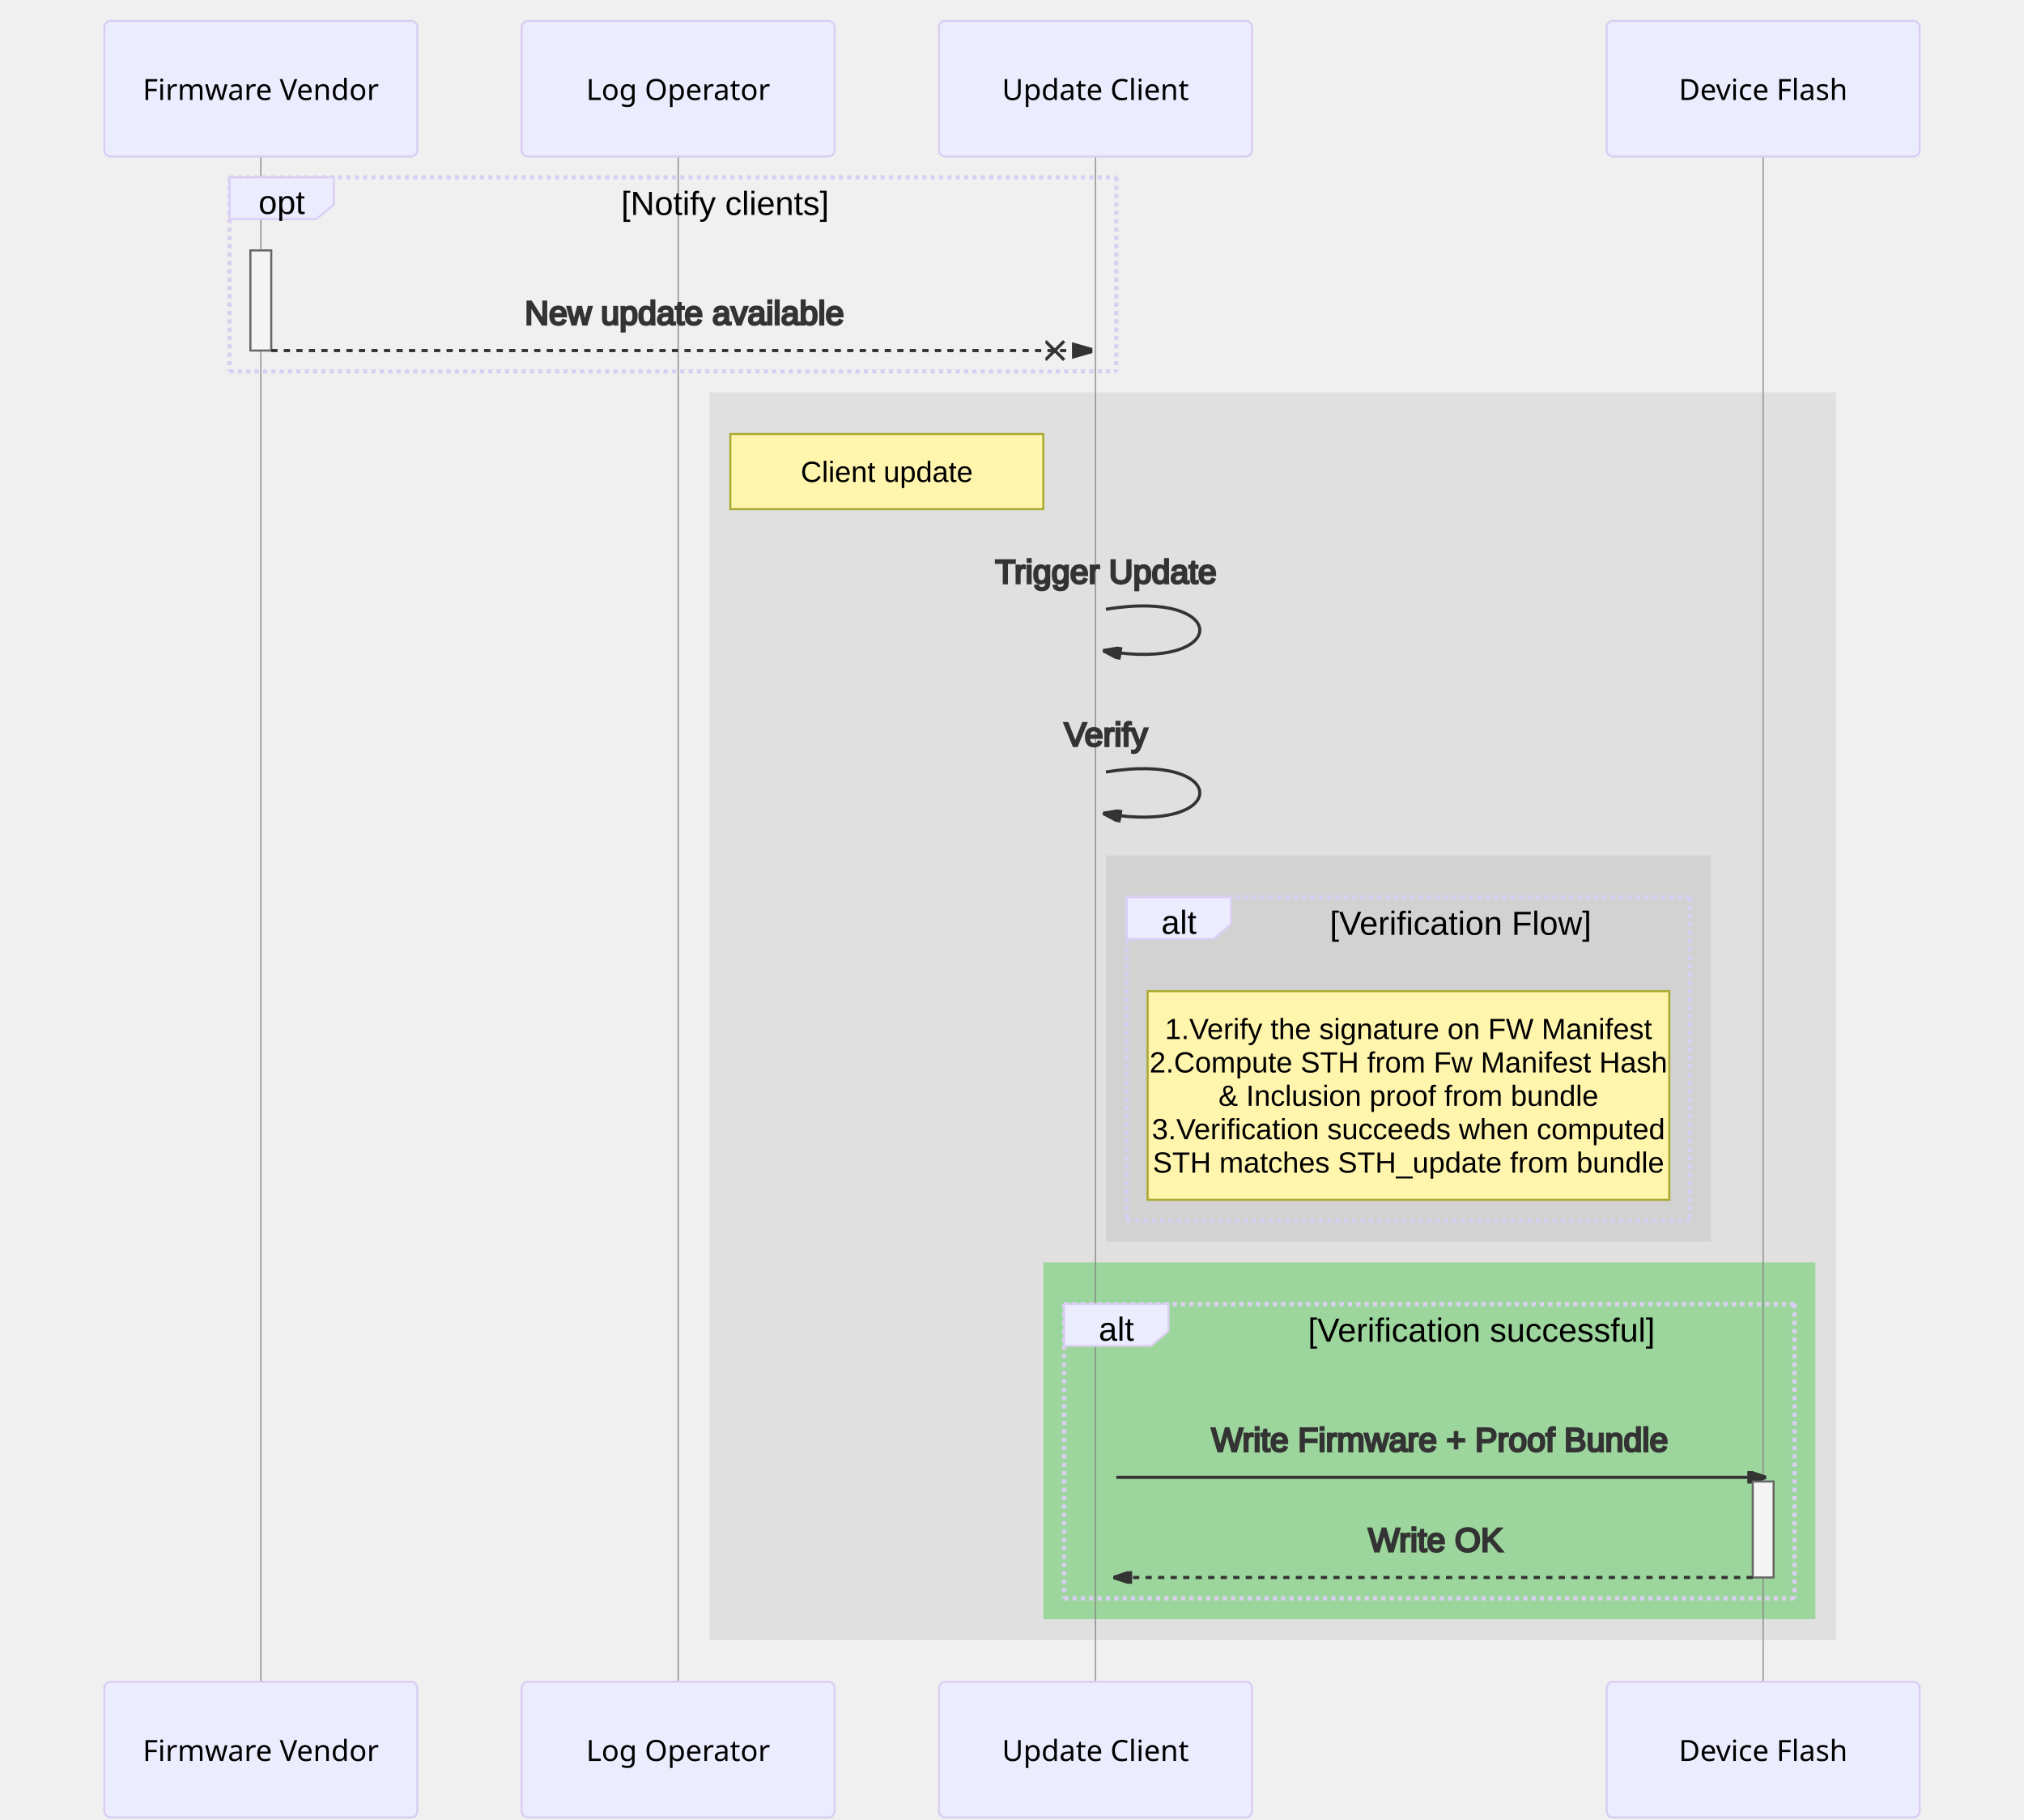
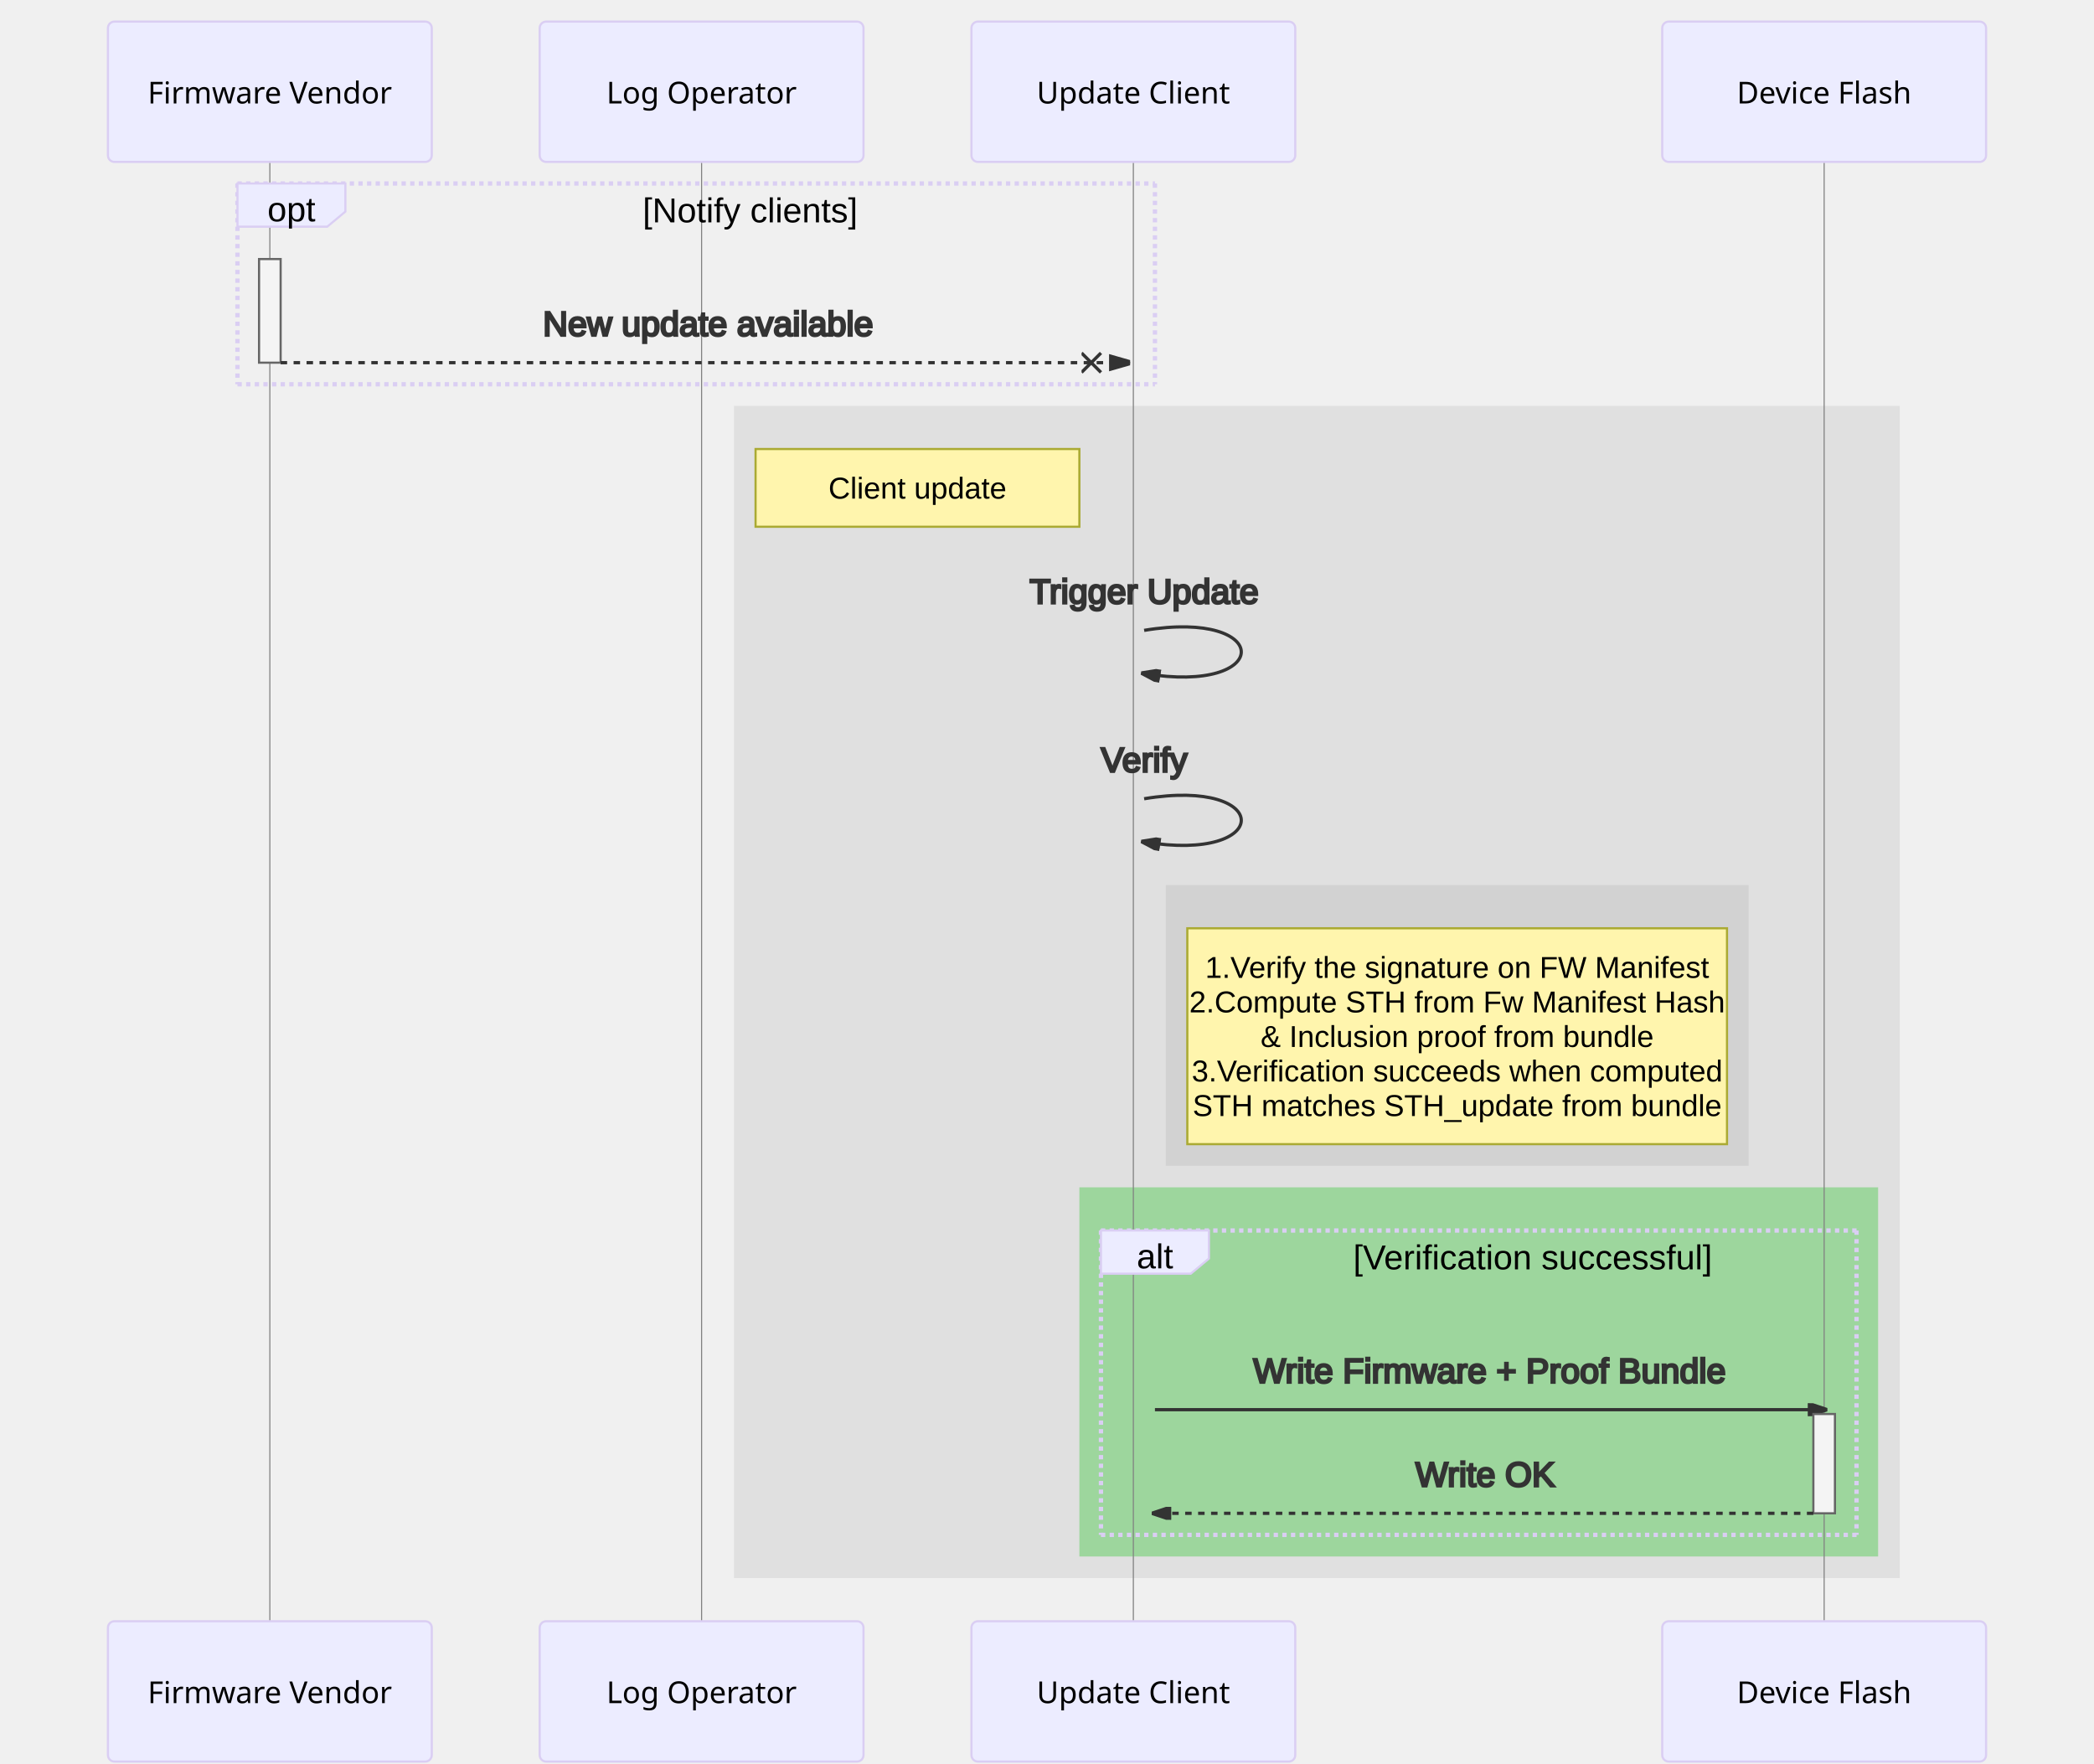
- <svg xmlns="http://www.w3.org/2000/svg" id="mermaid-1607087718674" width="100%" height="872" style="max-width: 970px;" viewBox="-50 -10 970 872">
-   <rect x="290" y="178" fill="rgba(80,80,80,0.1)" width="540" height="598" class="rect" />
-   <rect x="450" y="595" fill="rgba(0,192,0,0.3)" width="370" height="171" class="rect" />
-   <rect x="480" y="400" fill="rgba(80,80,80,0.1)" width="290" height="185" class="rect" />
-   <style>#mermaid-1607087718674{font-family:"trebuchet ms",verdana,arial;font-size:16px;fill:#333;}#mermaid-1607087718674 .error-icon{fill:#552222;}#mermaid-1607087718674 .error-text{fill:#552222;stroke:#552222;}#mermaid-1607087718674 .edge-thickness-normal{stroke-width:2px;}#mermaid-1607087718674 .edge-thickness-thick{stroke-width:3.5px;}#mermaid-1607087718674 .edge-pattern-solid{stroke-dasharray:0;}#mermaid-1607087718674 .edge-pattern-dashed{stroke-dasharray:3;}#mermaid-1607087718674 .edge-pattern-dotted{stroke-dasharray:2;}#mermaid-1607087718674 .marker{fill:#333333;}#mermaid-1607087718674 .marker.cross{stroke:#333333;}#mermaid-1607087718674 svg{font-family:"trebuchet ms",verdana,arial;font-size:16px;}#mermaid-1607087718674 .actor{stroke:hsl(259.626,59.777%,87.902%);fill:#ECECFF;}#mermaid-1607087718674 text.actor &gt; tspan{fill:black;stroke:none;}#mermaid-1607087718674 .actor-line{stroke:grey;}#mermaid-1607087718674 .messageLine0{stroke-width:1.5;stroke-dasharray:none;stroke:#333;}#mermaid-1607087718674 .messageLine1{stroke-width:1.5;stroke-dasharray:2,2;stroke:#333;}#mermaid-1607087718674 #arrowhead path{fill:#333;stroke:#333;}#mermaid-1607087718674 .sequenceNumber{fill:white;}#mermaid-1607087718674 #sequencenumber{fill:#333;}#mermaid-1607087718674 #crosshead path{fill:#333;stroke:#333;}#mermaid-1607087718674 .messageText{fill:#333;stroke:#333;}#mermaid-1607087718674 .labelBox{stroke:hsl(259.626,59.777%,87.902%);fill:#ECECFF;}#mermaid-1607087718674 .labelText,#mermaid-1607087718674 .labelText &gt; tspan{fill:black;stroke:none;}#mermaid-1607087718674 .loopText,#mermaid-1607087718674 .loopText &gt; tspan{fill:black;stroke:none;}#mermaid-1607087718674 .loopLine{stroke-width:2px;stroke-dasharray:2,2;stroke:hsl(259.626,59.777%,87.902%);fill:hsl(259.626,59.777%,87.902%);}#mermaid-1607087718674 .note{stroke:#aaaa33;fill:#fff5ad;}#mermaid-1607087718674 .noteText,#mermaid-1607087718674 .noteText &gt; tspan{fill:black;stroke:none;}#mermaid-1607087718674 .activation0{fill:#f4f4f4;stroke:#666;}#mermaid-1607087718674 .activation1{fill:#f4f4f4;stroke:#666;}#mermaid-1607087718674 .activation2{fill:#f4f4f4;stroke:#666;}#mermaid-1607087718674:root{--mermaid-font-family:"trebuchet ms",verdana,arial;}#mermaid-1607087718674 sequence{fill:apa;}</style>
+ <svg xmlns="http://www.w3.org/2000/svg" id="mermaid-1607280101401" width="100%" height="817" style="max-width: 970px;" viewBox="-50 -10 970 817">
+   <rect x="290" y="178" fill="rgba(80,80,80,0.1)" width="540" height="543" class="rect" />
+   <rect x="450" y="540" fill="rgba(0,192,0,0.3)" width="370" height="171" class="rect" />
+   <rect x="490" y="400" fill="rgba(80,80,80,0.1)" width="270" height="130" class="rect" />
+   <style>#mermaid-1607280101401{font-family:"trebuchet ms",verdana,arial,sans-serif;font-size:16px;fill:#333;}#mermaid-1607280101401 .error-icon{fill:#552222;}#mermaid-1607280101401 .error-text{fill:#552222;stroke:#552222;}#mermaid-1607280101401 .edge-thickness-normal{stroke-width:2px;}#mermaid-1607280101401 .edge-thickness-thick{stroke-width:3.5px;}#mermaid-1607280101401 .edge-pattern-solid{stroke-dasharray:0;}#mermaid-1607280101401 .edge-pattern-dashed{stroke-dasharray:3;}#mermaid-1607280101401 .edge-pattern-dotted{stroke-dasharray:2;}#mermaid-1607280101401 .marker{fill:#333333;}#mermaid-1607280101401 .marker.cross{stroke:#333333;}#mermaid-1607280101401 svg{font-family:"trebuchet ms",verdana,arial,sans-serif;font-size:16px;}#mermaid-1607280101401 .actor{stroke:hsl(259.626,59.777%,87.902%);fill:#ECECFF;}#mermaid-1607280101401 text.actor &gt; tspan{fill:black;stroke:none;}#mermaid-1607280101401 .actor-line{stroke:grey;}#mermaid-1607280101401 .messageLine0{stroke-width:1.5;stroke-dasharray:none;stroke:#333;}#mermaid-1607280101401 .messageLine1{stroke-width:1.5;stroke-dasharray:2,2;stroke:#333;}#mermaid-1607280101401 #arrowhead path{fill:#333;stroke:#333;}#mermaid-1607280101401 .sequenceNumber{fill:white;}#mermaid-1607280101401 #sequencenumber{fill:#333;}#mermaid-1607280101401 #crosshead path{fill:#333;stroke:#333;}#mermaid-1607280101401 .messageText{fill:#333;stroke:#333;}#mermaid-1607280101401 .labelBox{stroke:hsl(259.626,59.777%,87.902%);fill:#ECECFF;}#mermaid-1607280101401 .labelText,#mermaid-1607280101401 .labelText &gt; tspan{fill:black;stroke:none;}#mermaid-1607280101401 .loopText,#mermaid-1607280101401 .loopText &gt; tspan{fill:black;stroke:none;}#mermaid-1607280101401 .loopLine{stroke-width:2px;stroke-dasharray:2,2;stroke:hsl(259.626,59.777%,87.902%);fill:hsl(259.626,59.777%,87.902%);}#mermaid-1607280101401 .note{stroke:#aaaa33;fill:#fff5ad;}#mermaid-1607280101401 .noteText,#mermaid-1607280101401 .noteText &gt; tspan{fill:black;stroke:none;}#mermaid-1607280101401 .activation0{fill:#f4f4f4;stroke:#666;}#mermaid-1607280101401 .activation1{fill:#f4f4f4;stroke:#666;}#mermaid-1607280101401 .activation2{fill:#f4f4f4;stroke:#666;}#mermaid-1607280101401:root{--mermaid-font-family:"trebuchet ms",verdana,arial,sans-serif;}#mermaid-1607280101401 sequence{fill:apa;}</style>
  <g />
  <g>
-     <line id="actor1748" x1="75" y1="5" x2="75" y2="861" class="actor-line" stroke-width="0.5px" stroke="#999" />
+     <line id="actor238" x1="75" y1="5" x2="75" y2="806" class="actor-line" stroke-width="0.5px" stroke="#999" />
    <rect x="0" y="0" fill="#eaeaea" stroke="#666" width="150" height="65" rx="3" ry="3" class="actor" />
    <text x="75" y="32.5" dominant-baseline="central" alignment-baseline="central" class="actor" style="text-anchor: middle; font-size: 14px; font-weight: 400; font-family: Open-Sans, sans-serif;">
      <tspan x="75" dy="0">Firmware Vendor</tspan>
    </text>
  </g>
  <g>
-     <line id="actor1749" x1="275" y1="5" x2="275" y2="861" class="actor-line" stroke-width="0.5px" stroke="#999" />
+     <line id="actor239" x1="275" y1="5" x2="275" y2="806" class="actor-line" stroke-width="0.5px" stroke="#999" />
    <rect x="200" y="0" fill="#eaeaea" stroke="#666" width="150" height="65" rx="3" ry="3" class="actor" />
    <text x="275" y="32.5" dominant-baseline="central" alignment-baseline="central" class="actor" style="text-anchor: middle; font-size: 14px; font-weight: 400; font-family: Open-Sans, sans-serif;">
      <tspan x="275" dy="0">Log Operator</tspan>
    </text>
  </g>
  <g>
-     <line id="actor1750" x1="475" y1="5" x2="475" y2="861" class="actor-line" stroke-width="0.5px" stroke="#999" />
+     <line id="actor240" x1="475" y1="5" x2="475" y2="806" class="actor-line" stroke-width="0.5px" stroke="#999" />
    <rect x="400" y="0" fill="#eaeaea" stroke="#666" width="150" height="65" rx="3" ry="3" class="actor" />
    <text x="475" y="32.5" dominant-baseline="central" alignment-baseline="central" class="actor" style="text-anchor: middle; font-size: 14px; font-weight: 400; font-family: Open-Sans, sans-serif;">
      <tspan x="475" dy="0">Update Client</tspan>
    </text>
  </g>
  <g>
-     <line id="actor1751" x1="795" y1="5" x2="795" y2="861" class="actor-line" stroke-width="0.5px" stroke="#999" />
+     <line id="actor241" x1="795" y1="5" x2="795" y2="806" class="actor-line" stroke-width="0.5px" stroke="#999" />
    <rect x="720" y="0" fill="#eaeaea" stroke="#666" width="150" height="65" rx="3" ry="3" class="actor" />
    <text x="795" y="32.5" dominant-baseline="central" alignment-baseline="central" class="actor" style="text-anchor: middle; font-size: 14px; font-weight: 400; font-family: Open-Sans, sans-serif;">
      <tspan x="795" dy="0">Device Flash</tspan>
    </text>
  </g>
  <defs>
    <marker id="arrowhead" refX="5" refY="2" markerWidth="6" markerHeight="4" orient="auto">
      <path d="M 0,0 V 4 L6,2 Z" />
    </marker>
  </defs>
  <defs>
    <marker id="crosshead" markerWidth="15" markerHeight="8" orient="auto" refX="16" refY="4">
      <path fill="black" stroke="#000000" stroke-width="1px" d="M 9,2 V 6 L16,4 Z" style="stroke-dasharray: 0, 0;" />
      <path fill="none" stroke="#000000" stroke-width="1px" d="M 0,1 L 6,7 M 6,1 L 0,7" style="stroke-dasharray: 0, 0;" />
    </marker>
  </defs>
  <defs>
    <marker id="sequencenumber" refX="15" refY="15" markerWidth="60" markerHeight="40" orient="auto">
      <circle cx="15" cy="15" r="6" />
    </marker>
  </defs>
  <g>
    <rect x="70" y="110" fill="#EDF2AE" stroke="#666" width="10" height="48" rx="0" ry="0" class="activation0" />
  </g>
-   <text x="278" y="125" text-anchor="middle" dominant-baseline="middle" alignment-baseline="middle" class="messageText" dy="1em" style="font-family: &quot;trebuchet ms&quot;, verdana, arial; font-size: 16px; font-weight: 400;">New update available</text>
+   <text x="278" y="125" text-anchor="middle" dominant-baseline="middle" alignment-baseline="middle" class="messageText" dy="1em" style="font-family: &quot;trebuchet ms&quot;, verdana, arial, sans-serif; font-size: 16px; font-weight: 400;">New update available</text>
  <line x1="80" y1="158" x2="475" y2="158" class="messageLine1" stroke-width="2" stroke="none" marker-end="url(#crosshead)" style="stroke-dasharray: 3, 3; fill: none;" />
  <g>
    <line x1="60" y1="75" x2="485" y2="75" class="loopLine" />
    <line x1="485" y1="75" x2="485" y2="168" class="loopLine" />
    <line x1="60" y1="168" x2="485" y2="168" class="loopLine" />
    <line x1="60" y1="75" x2="60" y2="168" class="loopLine" />
    <polygon points="60,75 110,75 110,88 101.6,95 60,95" class="labelBox" />
-     <text x="85" y="88" text-anchor="middle" dominant-baseline="middle" alignment-baseline="middle" class="labelText" style="font-family: &quot;trebuchet ms&quot;, verdana, arial; font-size: 16px; font-weight: 400;">opt</text>
-     <text x="297.5" y="93" text-anchor="middle" class="loopText" style="font-family: &quot;trebuchet ms&quot;, verdana, arial; font-size: 16px; font-weight: 400;">
+     <text x="85" y="88" text-anchor="middle" dominant-baseline="middle" alignment-baseline="middle" class="labelText" style="font-family: &quot;trebuchet ms&quot;, verdana, arial, sans-serif; font-size: 16px; font-weight: 400;">opt</text>
+     <text x="297.5" y="93" text-anchor="middle" class="loopText" style="font-family: &quot;trebuchet ms&quot;, verdana, arial, sans-serif; font-size: 16px; font-weight: 400;">
      <tspan x="297.5">[Notify clients]</tspan>
    </text>
  </g>
  <g>
    <rect x="300" y="198" fill="#EDF2AE" stroke="#666" width="150" height="36" rx="0" ry="0" class="note" />
-     <text x="375" y="203" text-anchor="middle" dominant-baseline="middle" alignment-baseline="middle" class="noteText" dy="1em" style="font-family: &quot;trebuchet ms&quot;, verdana, arial; font-size: 14px; font-weight: 400;">
+     <text x="375" y="203" text-anchor="middle" dominant-baseline="middle" alignment-baseline="middle" class="noteText" dy="1em" style="font-family: &quot;trebuchet ms&quot;, verdana, arial, sans-serif; font-size: 14px; font-weight: 400;">
      <tspan x="375">Client update</tspan>
    </text>
  </g>
  <g />
-   <text x="480" y="249" text-anchor="middle" dominant-baseline="middle" alignment-baseline="middle" class="messageText" dy="1em" style="font-family: &quot;trebuchet ms&quot;, verdana, arial; font-size: 16px; font-weight: 400;">Trigger Update</text>
+   <text x="480" y="249" text-anchor="middle" dominant-baseline="middle" alignment-baseline="middle" class="messageText" dy="1em" style="font-family: &quot;trebuchet ms&quot;, verdana, arial, sans-serif; font-size: 16px; font-weight: 400;">Trigger Update</text>
  <path d="M 480,282 C 540,272 540,312 480,302" class="messageLine0" stroke-width="2" stroke="none" marker-end="url(#arrowhead)" style="fill: none;" />
-   <text x="480" y="327" text-anchor="middle" dominant-baseline="middle" alignment-baseline="middle" class="messageText" dy="1em" style="font-family: &quot;trebuchet ms&quot;, verdana, arial; font-size: 16px; font-weight: 400;">Verify</text>
+   <text x="480" y="327" text-anchor="middle" dominant-baseline="middle" alignment-baseline="middle" class="messageText" dy="1em" style="font-family: &quot;trebuchet ms&quot;, verdana, arial, sans-serif; font-size: 16px; font-weight: 400;">Verify</text>
  <path d="M 480,360 C 540,350 540,390 480,380" class="messageLine0" stroke-width="2" stroke="none" marker-end="url(#arrowhead)" style="fill: none;" />
  <g>
-     <rect x="500" y="465" fill="#EDF2AE" stroke="#666" width="250" height="100" rx="0" ry="0" class="note" />
-     <text x="625" y="470" text-anchor="middle" dominant-baseline="middle" alignment-baseline="middle" class="noteText" dy="1em" style="font-family: &quot;trebuchet ms&quot;, verdana, arial; font-size: 14px; font-weight: 400;">
+     <rect x="500" y="420" fill="#EDF2AE" stroke="#666" width="250" height="100" rx="0" ry="0" class="note" />
+     <text x="625" y="425" text-anchor="middle" dominant-baseline="middle" alignment-baseline="middle" class="noteText" dy="1em" style="font-family: &quot;trebuchet ms&quot;, verdana, arial, sans-serif; font-size: 14px; font-weight: 400;">
      <tspan x="625" />
    </text>
-     <text x="625" y="470" text-anchor="middle" dominant-baseline="middle" alignment-baseline="middle" class="noteText" dy="1em" style="font-family: &quot;trebuchet ms&quot;, verdana, arial; font-size: 14px; font-weight: 400;">
+     <text x="625" y="425" text-anchor="middle" dominant-baseline="middle" alignment-baseline="middle" class="noteText" dy="1em" style="font-family: &quot;trebuchet ms&quot;, verdana, arial, sans-serif; font-size: 14px; font-weight: 400;">
      <tspan x="625"> 1.Verify the signature on FW Manifest </tspan>
    </text>
-     <text x="625" y="486" text-anchor="middle" dominant-baseline="middle" alignment-baseline="middle" class="noteText" dy="1em" style="font-family: &quot;trebuchet ms&quot;, verdana, arial; font-size: 14px; font-weight: 400;">
+     <text x="625" y="441" text-anchor="middle" dominant-baseline="middle" alignment-baseline="middle" class="noteText" dy="1em" style="font-family: &quot;trebuchet ms&quot;, verdana, arial, sans-serif; font-size: 14px; font-weight: 400;">
      <tspan x="625"> 2.Compute STH from Fw Manifest Hash</tspan>
    </text>
-     <text x="625" y="502" text-anchor="middle" dominant-baseline="middle" alignment-baseline="middle" class="noteText" dy="1em" style="font-family: &quot;trebuchet ms&quot;, verdana, arial; font-size: 14px; font-weight: 400;">
+     <text x="625" y="457" text-anchor="middle" dominant-baseline="middle" alignment-baseline="middle" class="noteText" dy="1em" style="font-family: &quot;trebuchet ms&quot;, verdana, arial, sans-serif; font-size: 14px; font-weight: 400;">
      <tspan x="625"> &amp; Inclusion proof from bundle </tspan>
    </text>
-     <text x="625" y="518" text-anchor="middle" dominant-baseline="middle" alignment-baseline="middle" class="noteText" dy="1em" style="font-family: &quot;trebuchet ms&quot;, verdana, arial; font-size: 14px; font-weight: 400;">
+     <text x="625" y="473" text-anchor="middle" dominant-baseline="middle" alignment-baseline="middle" class="noteText" dy="1em" style="font-family: &quot;trebuchet ms&quot;, verdana, arial, sans-serif; font-size: 14px; font-weight: 400;">
      <tspan x="625">3.Verification succeeds when computed </tspan>
    </text>
-     <text x="625" y="534" text-anchor="middle" dominant-baseline="middle" alignment-baseline="middle" class="noteText" dy="1em" style="font-family: &quot;trebuchet ms&quot;, verdana, arial; font-size: 14px; font-weight: 400;">
+     <text x="625" y="489" text-anchor="middle" dominant-baseline="middle" alignment-baseline="middle" class="noteText" dy="1em" style="font-family: &quot;trebuchet ms&quot;, verdana, arial, sans-serif; font-size: 14px; font-weight: 400;">
      <tspan x="625">STH matches STH_update from bundle</tspan>
    </text>
  </g>
+   <g />
+   <text x="640" y="610" text-anchor="middle" dominant-baseline="middle" alignment-baseline="middle" class="messageText" dy="1em" style="font-family: &quot;trebuchet ms&quot;, verdana, arial, sans-serif; font-size: 16px; font-weight: 400;">Write Firmware + Proof Bundle</text>
+   <line x1="485" y1="643" x2="795" y2="643" class="messageLine0" stroke-width="2" stroke="none" marker-end="url(#arrowhead)" style="fill: none;" />
  <g>
-     <line x1="490" y1="420" x2="760" y2="420" class="loopLine" />
-     <line x1="760" y1="420" x2="760" y2="575" class="loopLine" />
-     <line x1="490" y1="575" x2="760" y2="575" class="loopLine" />
-     <line x1="490" y1="420" x2="490" y2="575" class="loopLine" />
-     <polygon points="490,420 540,420 540,433 531.6,440 490,440" class="labelBox" />
-     <text x="515" y="433" text-anchor="middle" dominant-baseline="middle" alignment-baseline="middle" class="labelText" style="font-family: &quot;trebuchet ms&quot;, verdana, arial; font-size: 16px; font-weight: 400;">alt</text>
-     <text x="650" y="438" text-anchor="middle" class="loopText" style="font-family: &quot;trebuchet ms&quot;, verdana, arial; font-size: 16px; font-weight: 400;">
-       <tspan x="650">[Verification Flow]</tspan>
-     </text>
+     <rect x="790" y="645" fill="#EDF2AE" stroke="#666" width="10" height="46" rx="0" ry="0" class="activation0" />
  </g>
-   <g />
-   <text x="640" y="665" text-anchor="middle" dominant-baseline="middle" alignment-baseline="middle" class="messageText" dy="1em" style="font-family: &quot;trebuchet ms&quot;, verdana, arial; font-size: 16px; font-weight: 400;">Write Firmware + Proof Bundle</text>
-   <line x1="485" y1="698" x2="795" y2="698" class="messageLine0" stroke-width="2" stroke="none" marker-end="url(#arrowhead)" style="fill: none;" />
+   <text x="638" y="658" text-anchor="middle" dominant-baseline="middle" alignment-baseline="middle" class="messageText" dy="1em" style="font-family: &quot;trebuchet ms&quot;, verdana, arial, sans-serif; font-size: 16px; font-weight: 400;">Write OK</text>
+   <line x1="790" y1="691" x2="485" y2="691" class="messageLine1" stroke-width="2" stroke="none" marker-end="url(#arrowhead)" style="stroke-dasharray: 3, 3; fill: none;" />
  <g>
-     <rect x="790" y="700" fill="#EDF2AE" stroke="#666" width="10" height="46" rx="0" ry="0" class="activation0" />
-   </g>
-   <text x="638" y="713" text-anchor="middle" dominant-baseline="middle" alignment-baseline="middle" class="messageText" dy="1em" style="font-family: &quot;trebuchet ms&quot;, verdana, arial; font-size: 16px; font-weight: 400;">Write OK</text>
-   <line x1="790" y1="746" x2="485" y2="746" class="messageLine1" stroke-width="2" stroke="none" marker-end="url(#arrowhead)" style="stroke-dasharray: 3, 3; fill: none;" />
-   <g>
-     <line x1="460" y1="615" x2="810" y2="615" class="loopLine" />
-     <line x1="810" y1="615" x2="810" y2="756" class="loopLine" />
-     <line x1="460" y1="756" x2="810" y2="756" class="loopLine" />
-     <line x1="460" y1="615" x2="460" y2="756" class="loopLine" />
-     <polygon points="460,615 510,615 510,628 501.6,635 460,635" class="labelBox" />
-     <text x="485" y="628" text-anchor="middle" dominant-baseline="middle" alignment-baseline="middle" class="labelText" style="font-family: &quot;trebuchet ms&quot;, verdana, arial; font-size: 16px; font-weight: 400;">alt</text>
-     <text x="660" y="633" text-anchor="middle" class="loopText" style="font-family: &quot;trebuchet ms&quot;, verdana, arial; font-size: 16px; font-weight: 400;">
+     <line x1="460" y1="560" x2="810" y2="560" class="loopLine" />
+     <line x1="810" y1="560" x2="810" y2="701" class="loopLine" />
+     <line x1="460" y1="701" x2="810" y2="701" class="loopLine" />
+     <line x1="460" y1="560" x2="460" y2="701" class="loopLine" />
+     <polygon points="460,560 510,560 510,573 501.6,580 460,580" class="labelBox" />
+     <text x="485" y="573" text-anchor="middle" dominant-baseline="middle" alignment-baseline="middle" class="labelText" style="font-family: &quot;trebuchet ms&quot;, verdana, arial, sans-serif; font-size: 16px; font-weight: 400;">alt</text>
+     <text x="660" y="578" text-anchor="middle" class="loopText" style="font-family: &quot;trebuchet ms&quot;, verdana, arial, sans-serif; font-size: 16px; font-weight: 400;">
      <tspan x="660">[Verification successful]</tspan>
    </text>
  </g>
  <g>
-     <rect x="0" y="796" fill="#eaeaea" stroke="#666" width="150" height="65" rx="3" ry="3" class="actor" />
-     <text x="75" y="828.5" dominant-baseline="central" alignment-baseline="central" class="actor" style="text-anchor: middle; font-size: 14px; font-weight: 400; font-family: Open-Sans, sans-serif;">
+     <rect x="0" y="741" fill="#eaeaea" stroke="#666" width="150" height="65" rx="3" ry="3" class="actor" />
+     <text x="75" y="773.5" dominant-baseline="central" alignment-baseline="central" class="actor" style="text-anchor: middle; font-size: 14px; font-weight: 400; font-family: Open-Sans, sans-serif;">
      <tspan x="75" dy="0">Firmware Vendor</tspan>
    </text>
  </g>
  <g>
-     <rect x="200" y="796" fill="#eaeaea" stroke="#666" width="150" height="65" rx="3" ry="3" class="actor" />
-     <text x="275" y="828.5" dominant-baseline="central" alignment-baseline="central" class="actor" style="text-anchor: middle; font-size: 14px; font-weight: 400; font-family: Open-Sans, sans-serif;">
+     <rect x="200" y="741" fill="#eaeaea" stroke="#666" width="150" height="65" rx="3" ry="3" class="actor" />
+     <text x="275" y="773.5" dominant-baseline="central" alignment-baseline="central" class="actor" style="text-anchor: middle; font-size: 14px; font-weight: 400; font-family: Open-Sans, sans-serif;">
      <tspan x="275" dy="0">Log Operator</tspan>
    </text>
  </g>
  <g>
-     <rect x="400" y="796" fill="#eaeaea" stroke="#666" width="150" height="65" rx="3" ry="3" class="actor" />
-     <text x="475" y="828.5" dominant-baseline="central" alignment-baseline="central" class="actor" style="text-anchor: middle; font-size: 14px; font-weight: 400; font-family: Open-Sans, sans-serif;">
+     <rect x="400" y="741" fill="#eaeaea" stroke="#666" width="150" height="65" rx="3" ry="3" class="actor" />
+     <text x="475" y="773.5" dominant-baseline="central" alignment-baseline="central" class="actor" style="text-anchor: middle; font-size: 14px; font-weight: 400; font-family: Open-Sans, sans-serif;">
      <tspan x="475" dy="0">Update Client</tspan>
    </text>
  </g>
  <g>
-     <rect x="720" y="796" fill="#eaeaea" stroke="#666" width="150" height="65" rx="3" ry="3" class="actor" />
-     <text x="795" y="828.5" dominant-baseline="central" alignment-baseline="central" class="actor" style="text-anchor: middle; font-size: 14px; font-weight: 400; font-family: Open-Sans, sans-serif;">
+     <rect x="720" y="741" fill="#eaeaea" stroke="#666" width="150" height="65" rx="3" ry="3" class="actor" />
+     <text x="795" y="773.5" dominant-baseline="central" alignment-baseline="central" class="actor" style="text-anchor: middle; font-size: 14px; font-weight: 400; font-family: Open-Sans, sans-serif;">
      <tspan x="795" dy="0">Device Flash</tspan>
    </text>
  </g>
</svg>
